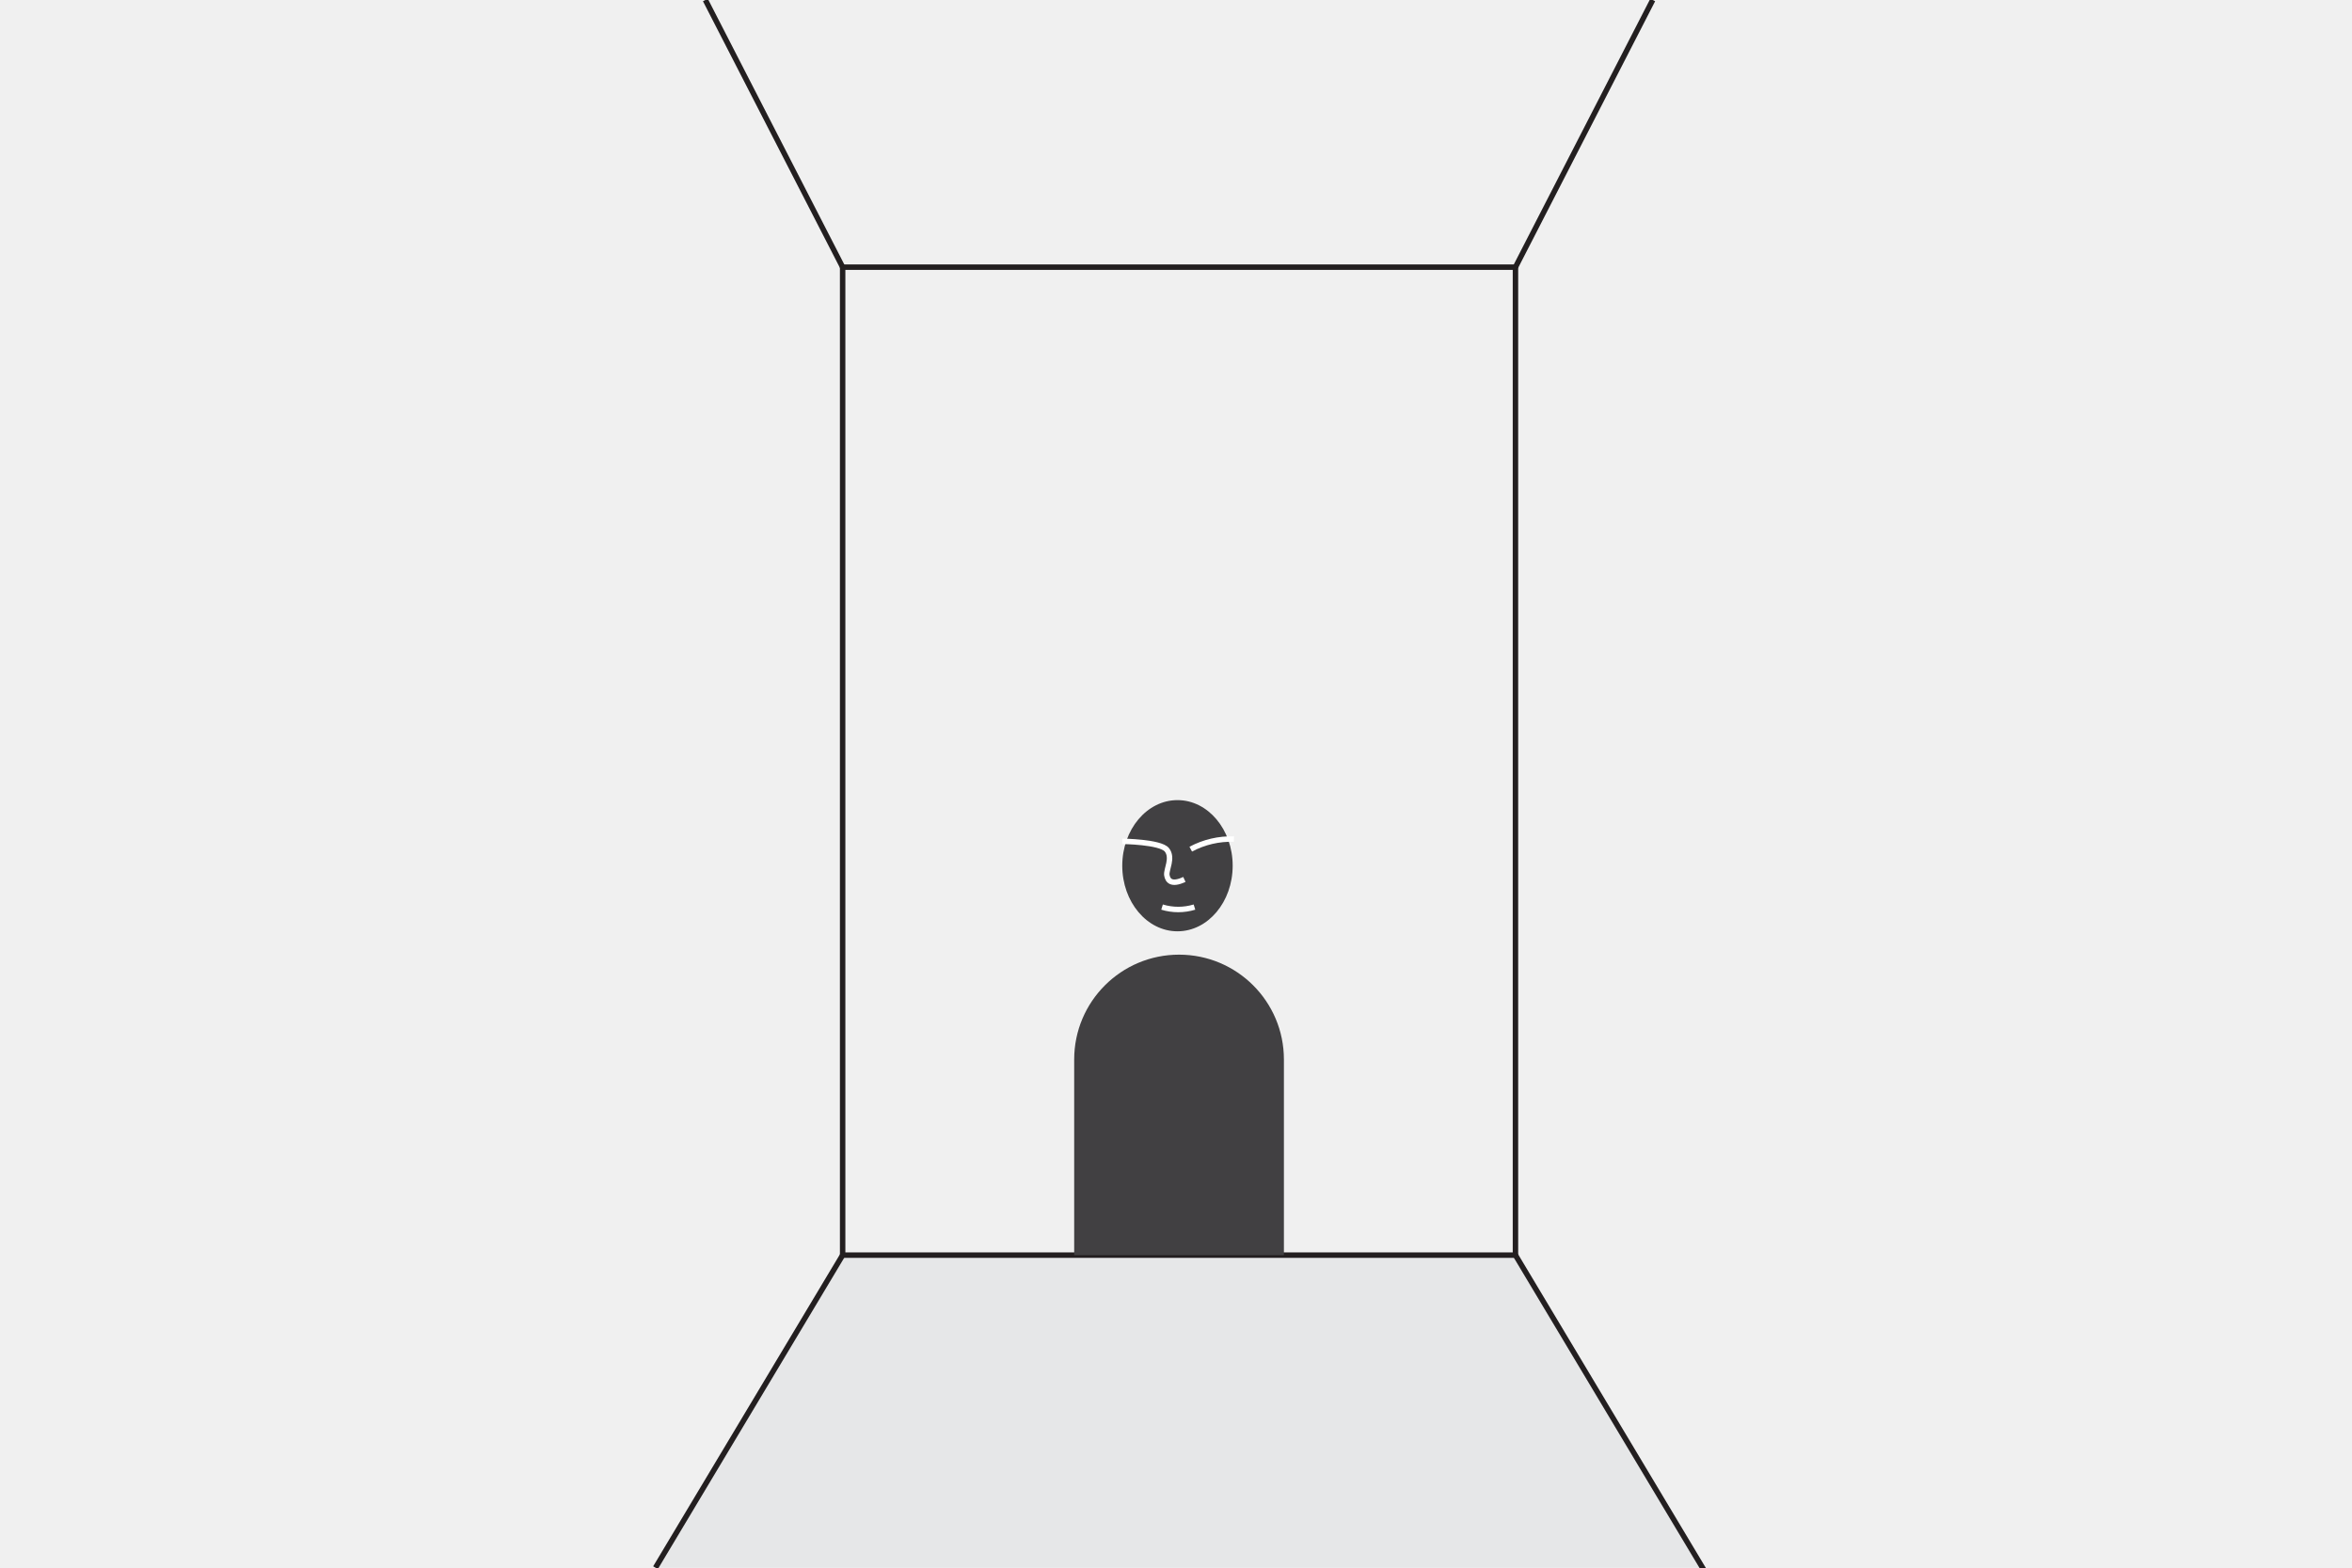
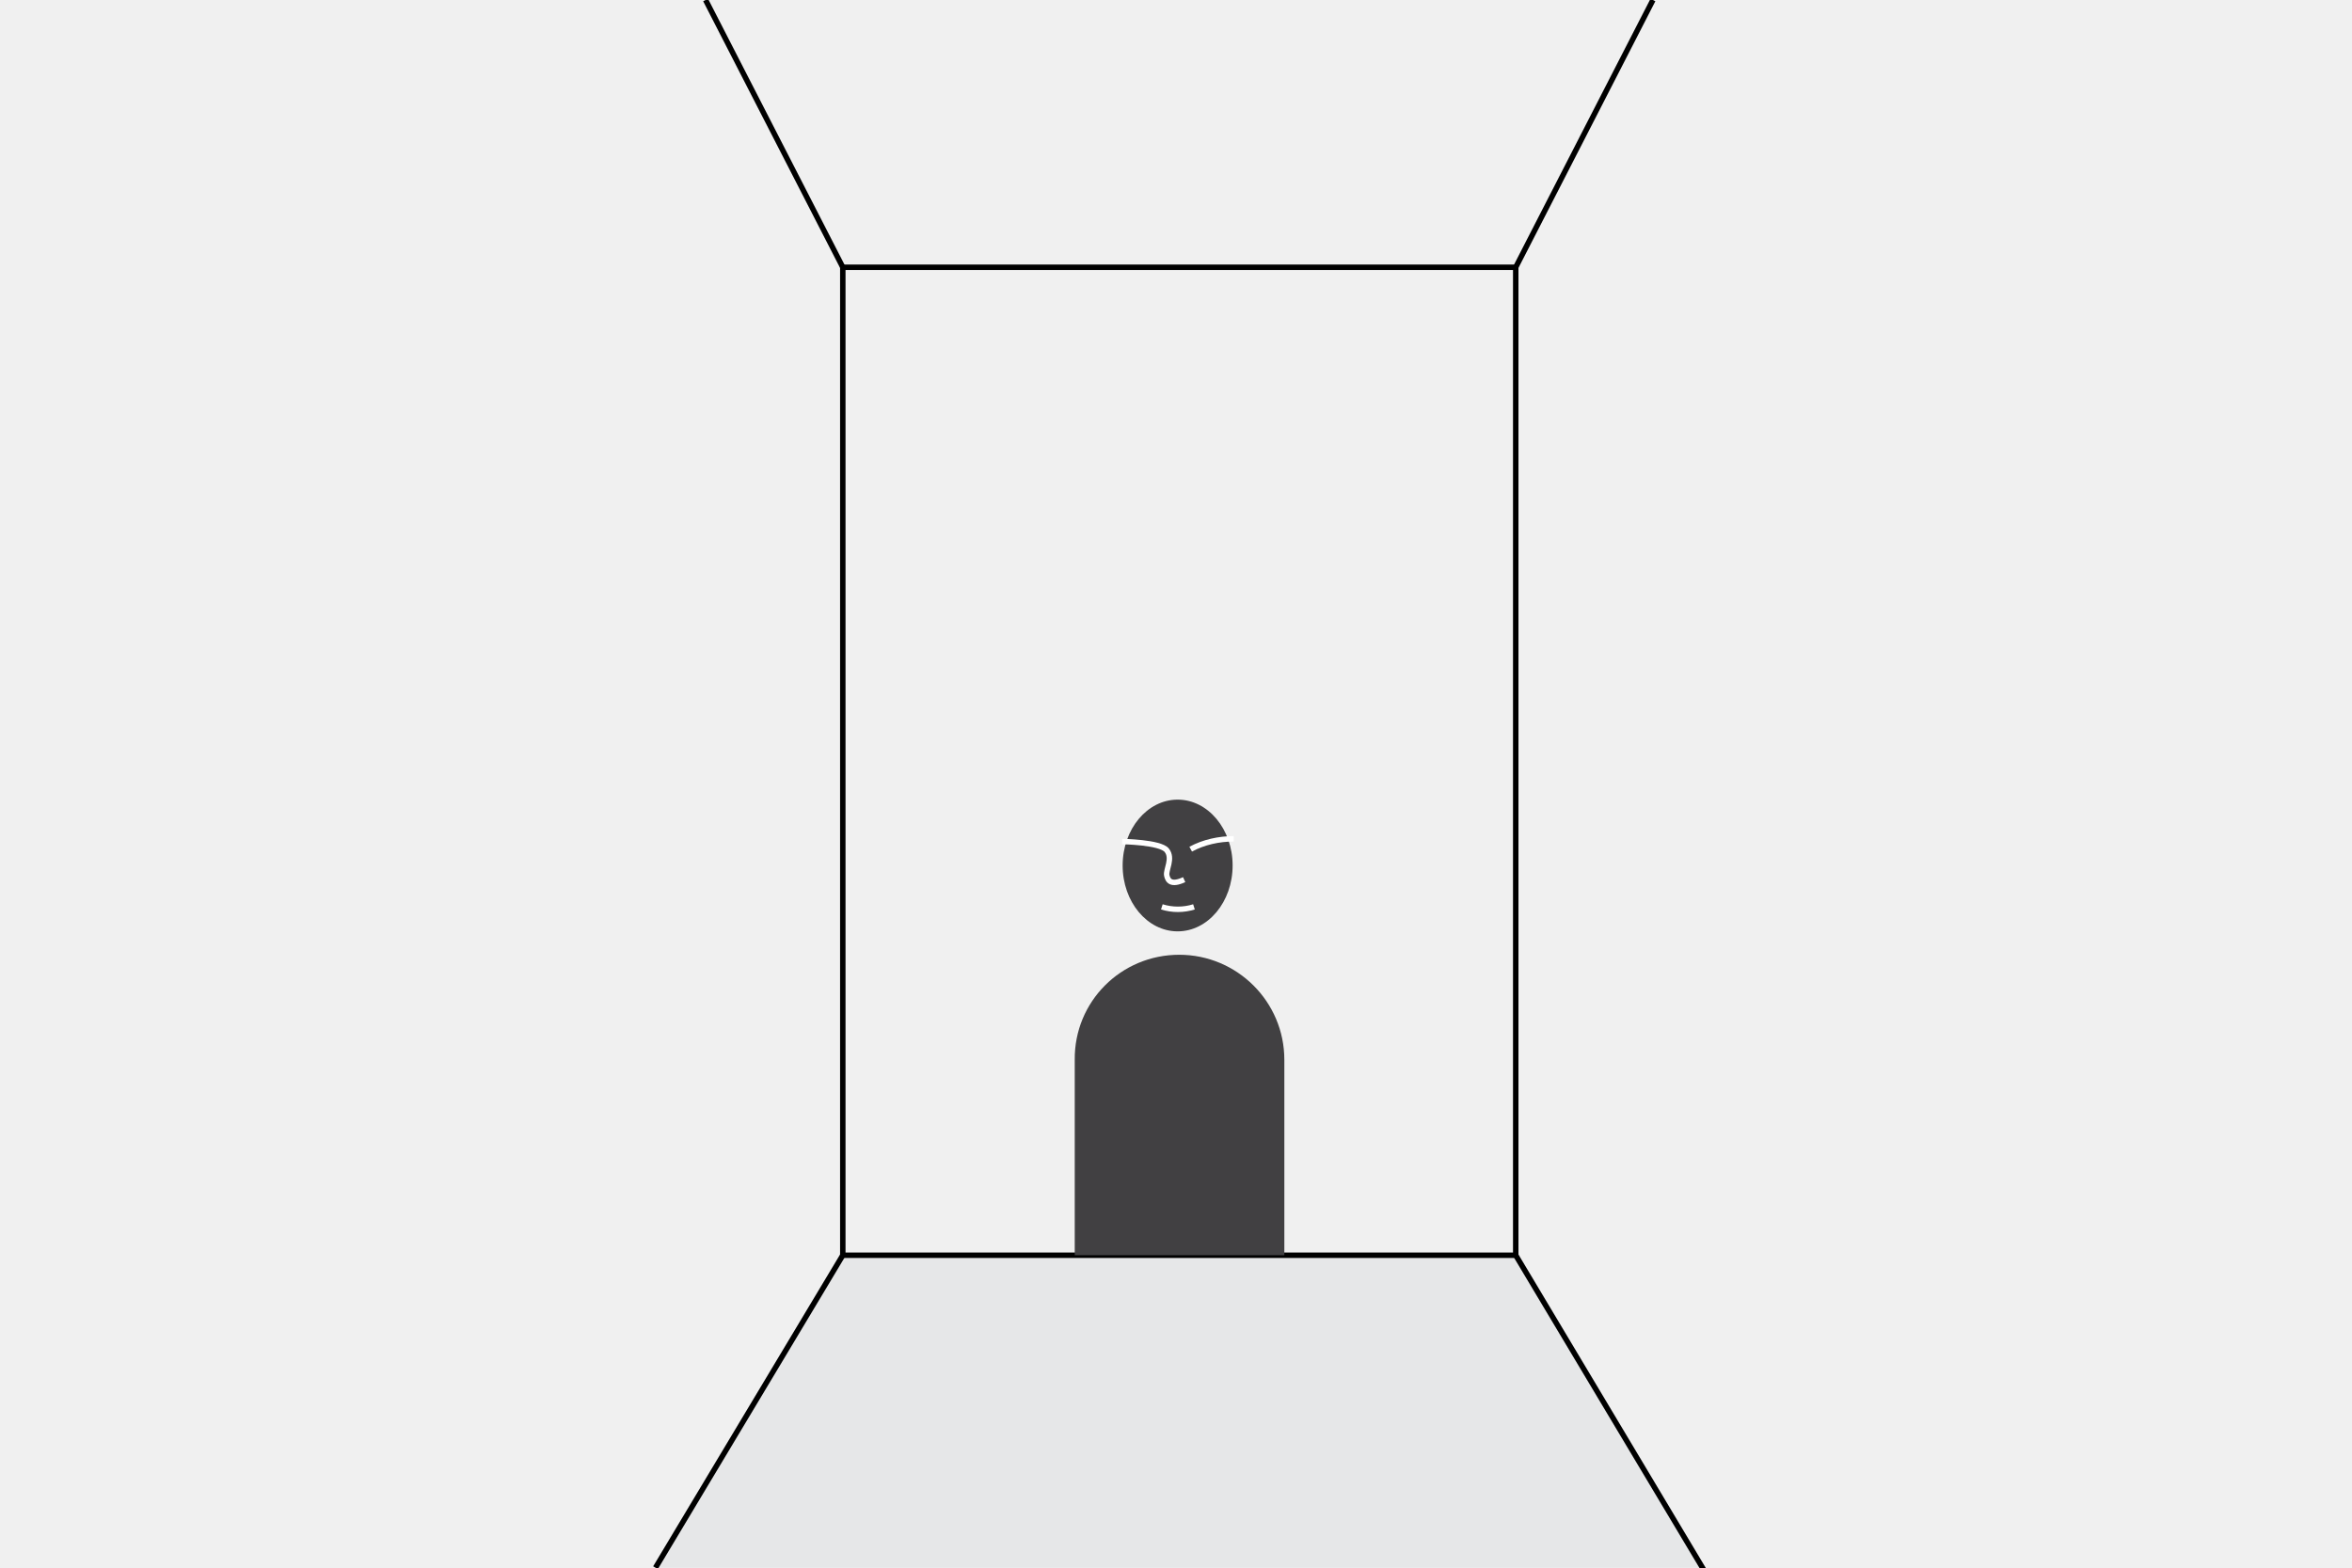
- <svg xmlns="http://www.w3.org/2000/svg" id="Layer_1" data-name="Layer 1" viewBox="0 0 432 288">
-   <defs>
-     <style>.cls-1{fill:#e6e7e8;}.cls-2,.cls-4{fill:none;stroke-miterlimit:10;}.cls-2{stroke:#231f20;}.cls-3{fill:#414042;}.cls-4{stroke:#fff;}</style>
-   </defs>
-   <polygon class="cls-1" points="312.71 288 120.4 288 154.77 230.58 278.35 230.58 312.71 288" />
-   <rect class="cls-2" x="154.77" y="49.08" width="123.58" height="181.5" />
-   <line class="cls-2" x1="120.4" y1="288" x2="154.77" y2="230.58" />
-   <line class="cls-2" x1="154.77" y1="49.08" x2="129.56" />
-   <line class="cls-2" x1="303.56" x2="278.35" y2="49.08" />
-   <polyline class="cls-2" points="313.84 289.88 312.71 288 278.35 230.58" />
-   <path class="cls-3" d="M216.56,175.38h0a19.26,19.26,0,0,1,19.26,19.26v35.94a0,0,0,0,1,0,0H197.3a0,0,0,0,1,0,0V194.64A19.26,19.26,0,0,1,216.56,175.38Z" />
-   <ellipse class="cls-3" cx="216.27" cy="159.04" rx="10.14" ry="12.05" />
-   <path class="cls-4" d="M206.13,154.56s7,.08,8.19,1.56-.16,3.64,0,4.65.84,1.9,3.22.79" />
-   <path class="cls-4" d="M218.71,156a15.7,15.7,0,0,1,7.93-1.85" />
-   <path class="cls-4" d="M213.44,166.64a10.2,10.2,0,0,0,5.95,0" />
+ <svg xmlns="http://www.w3.org/2000/svg" version="1.0" id="Layer_1" x="0px" y="0px" viewBox="0 0 432 288" style="enable-background:new 0 0 432 288;" xml:space="preserve">
+   <polygon style="fill:#E6E7E8;" points="312.7,288 120.4,288 154.8,230.6 278.4,230.6 " />
+   <rect x="154.8" y="49.1" style="fill:none;stroke:#000000;stroke-miterlimit:10;" width="123.6" height="181.5" />
+   <line style="fill:none;stroke:#000000;stroke-miterlimit:10;" x1="120.4" y1="288" x2="154.8" y2="230.6" />
+   <line style="fill:none;stroke:#000000;stroke-miterlimit:10;" x1="154.8" y1="49.1" x2="129.6" y2="0" />
+   <line style="fill:none;stroke:#000000;stroke-miterlimit:10;" x1="303.6" y1="0" x2="278.4" y2="49.1" />
+   <polyline style="fill:none;stroke:#000000;stroke-miterlimit:10;" points="313.8,289.9 312.7,288 278.4,230.6 " />
+   <path style="fill:#414042;" d="M216.6,175.4L216.6,175.4c10.6,0,19.3,8.6,19.3,19.3v35.9l0,0h-38.5l0,0v-35.9  C197.3,184,205.9,175.4,216.6,175.4z" />
+   <ellipse style="fill:#414042;" cx="216.3" cy="159" rx="10.1" ry="12.1" />
+   <path style="fill:none;stroke:#FFFFFF;stroke-miterlimit:10;" d="M206.1,154.6c0,0,7,0.1,8.2,1.6s-0.2,3.6,0,4.6s0.8,1.9,3.2,0.8" />
+   <path style="fill:none;stroke:#FFFFFF;stroke-miterlimit:10;" d="M218.7,156c2.4-1.3,5.2-1.9,7.9-1.9" />
+   <path style="fill:none;stroke:#FFFFFF;stroke-miterlimit:10;" d="M213.4,166.6c1.9,0.6,4,0.6,5.9,0" />
</svg>
